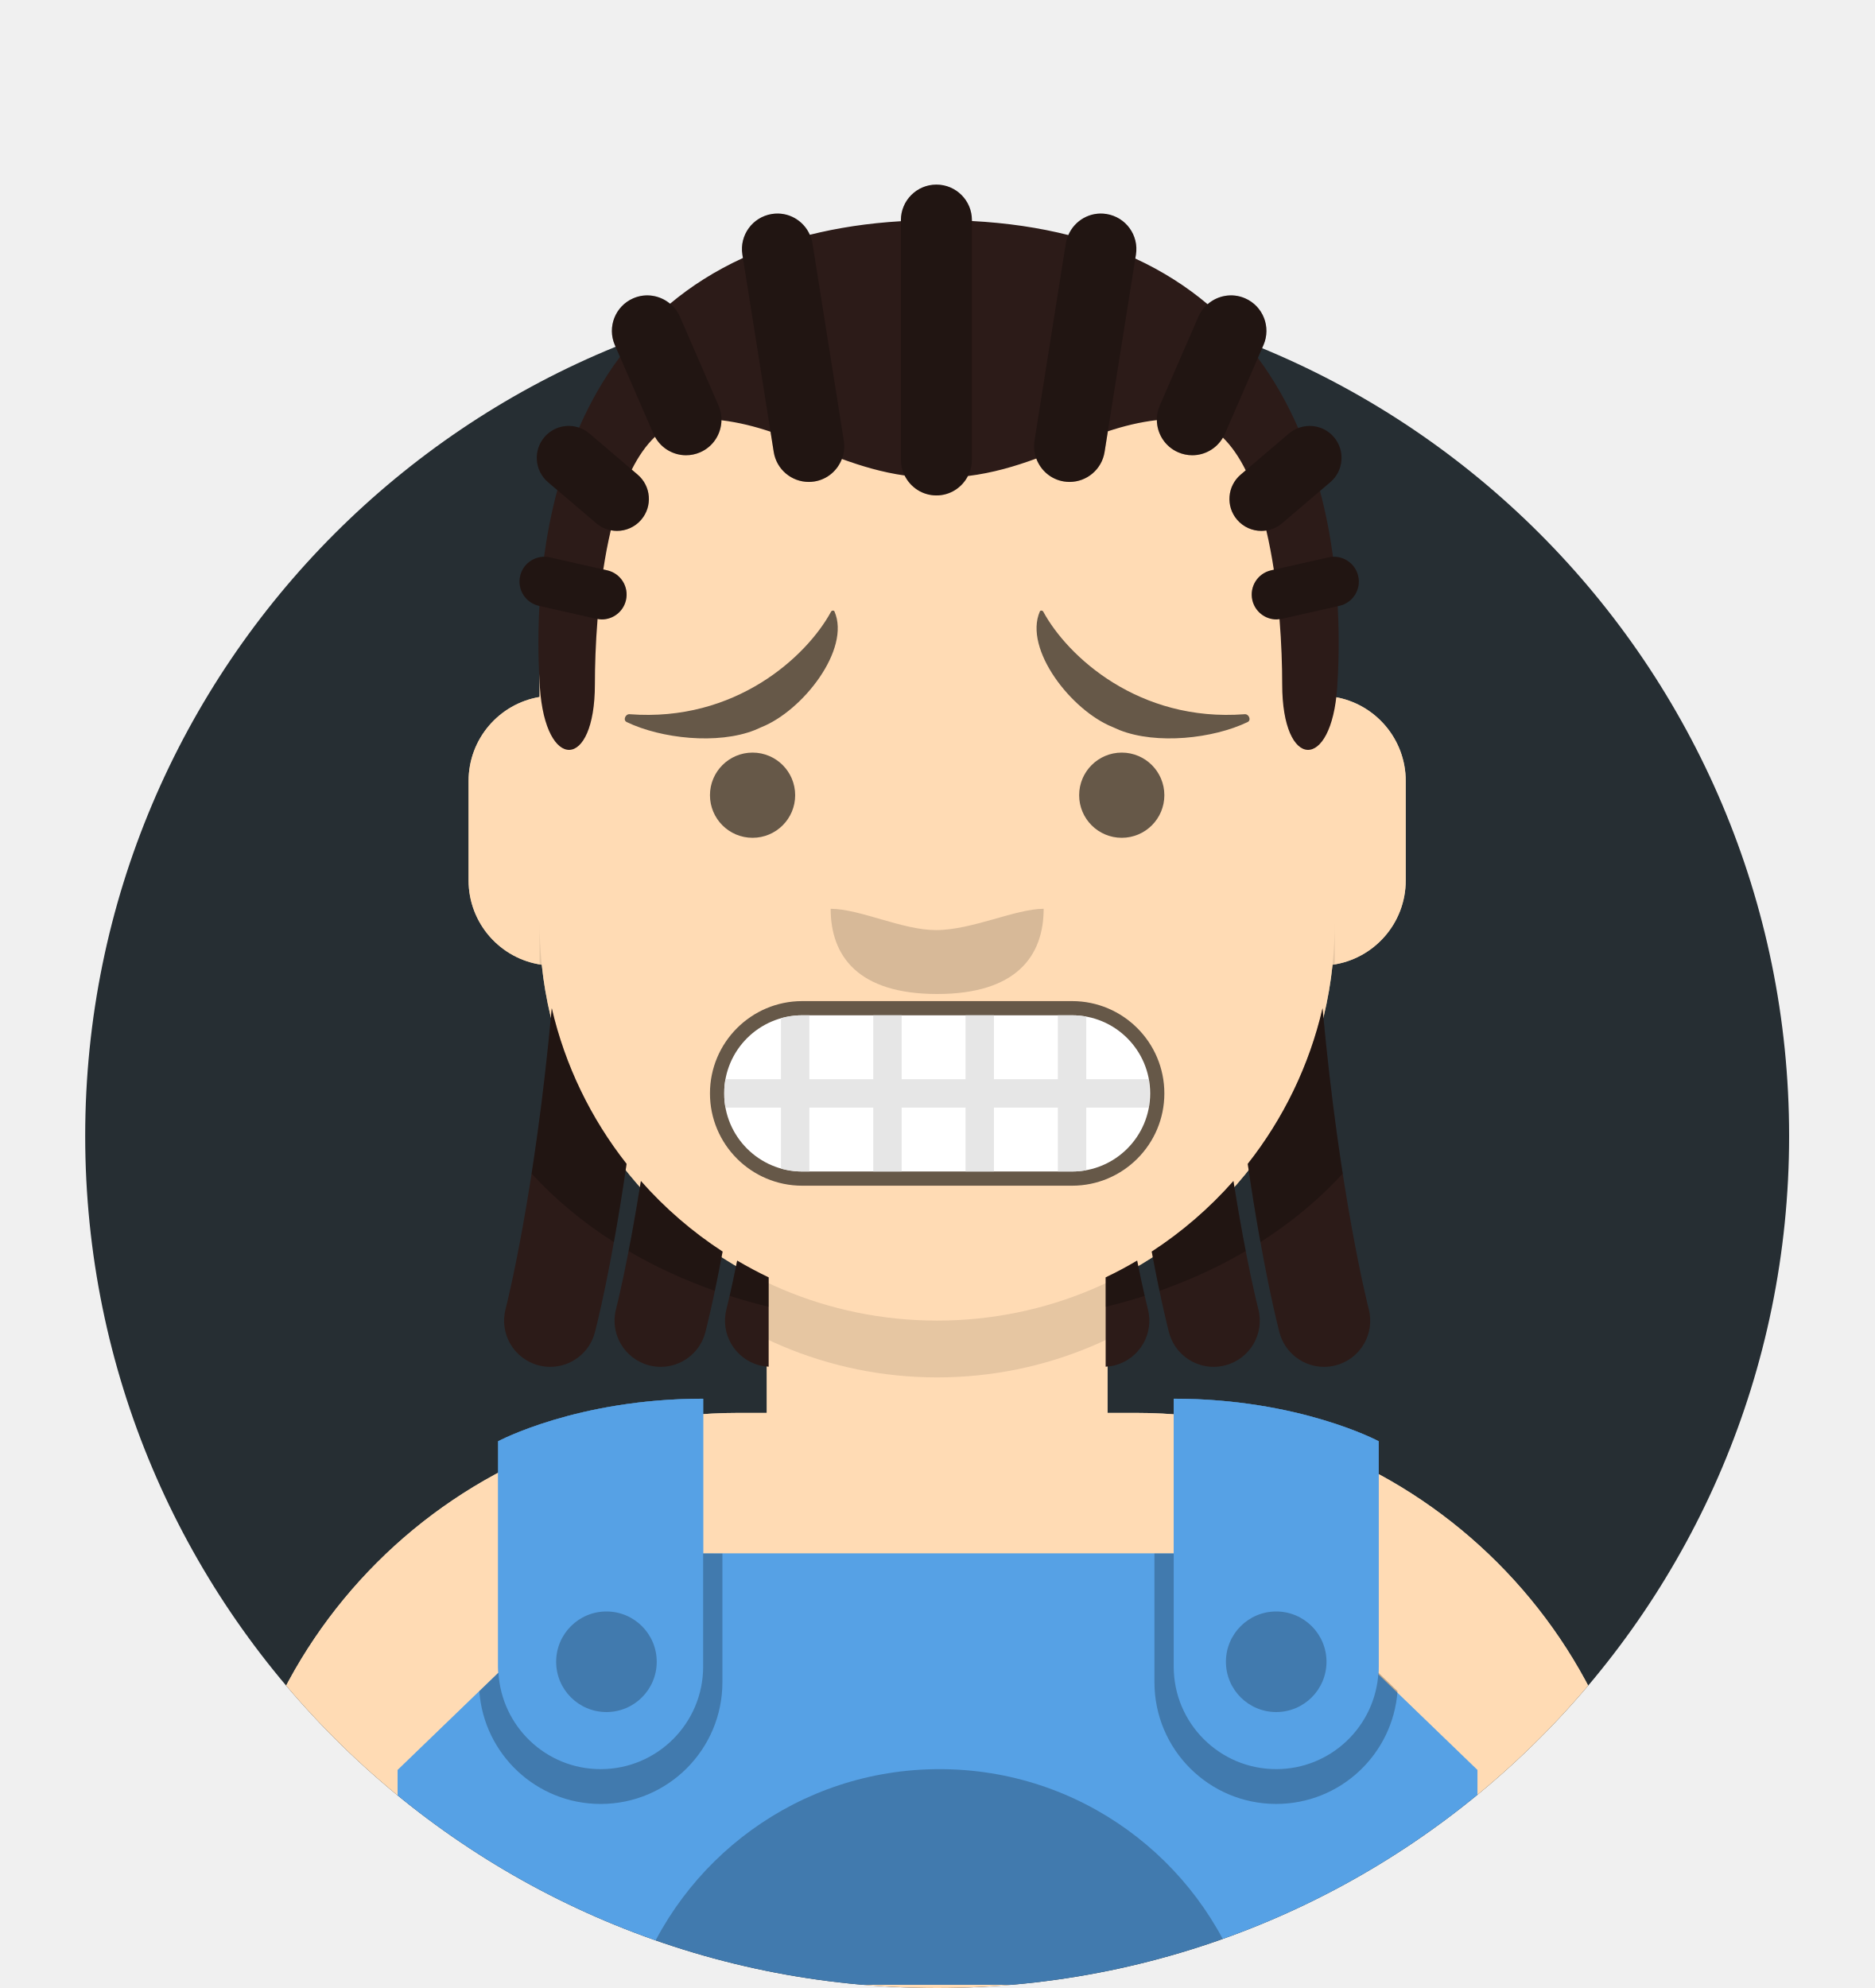
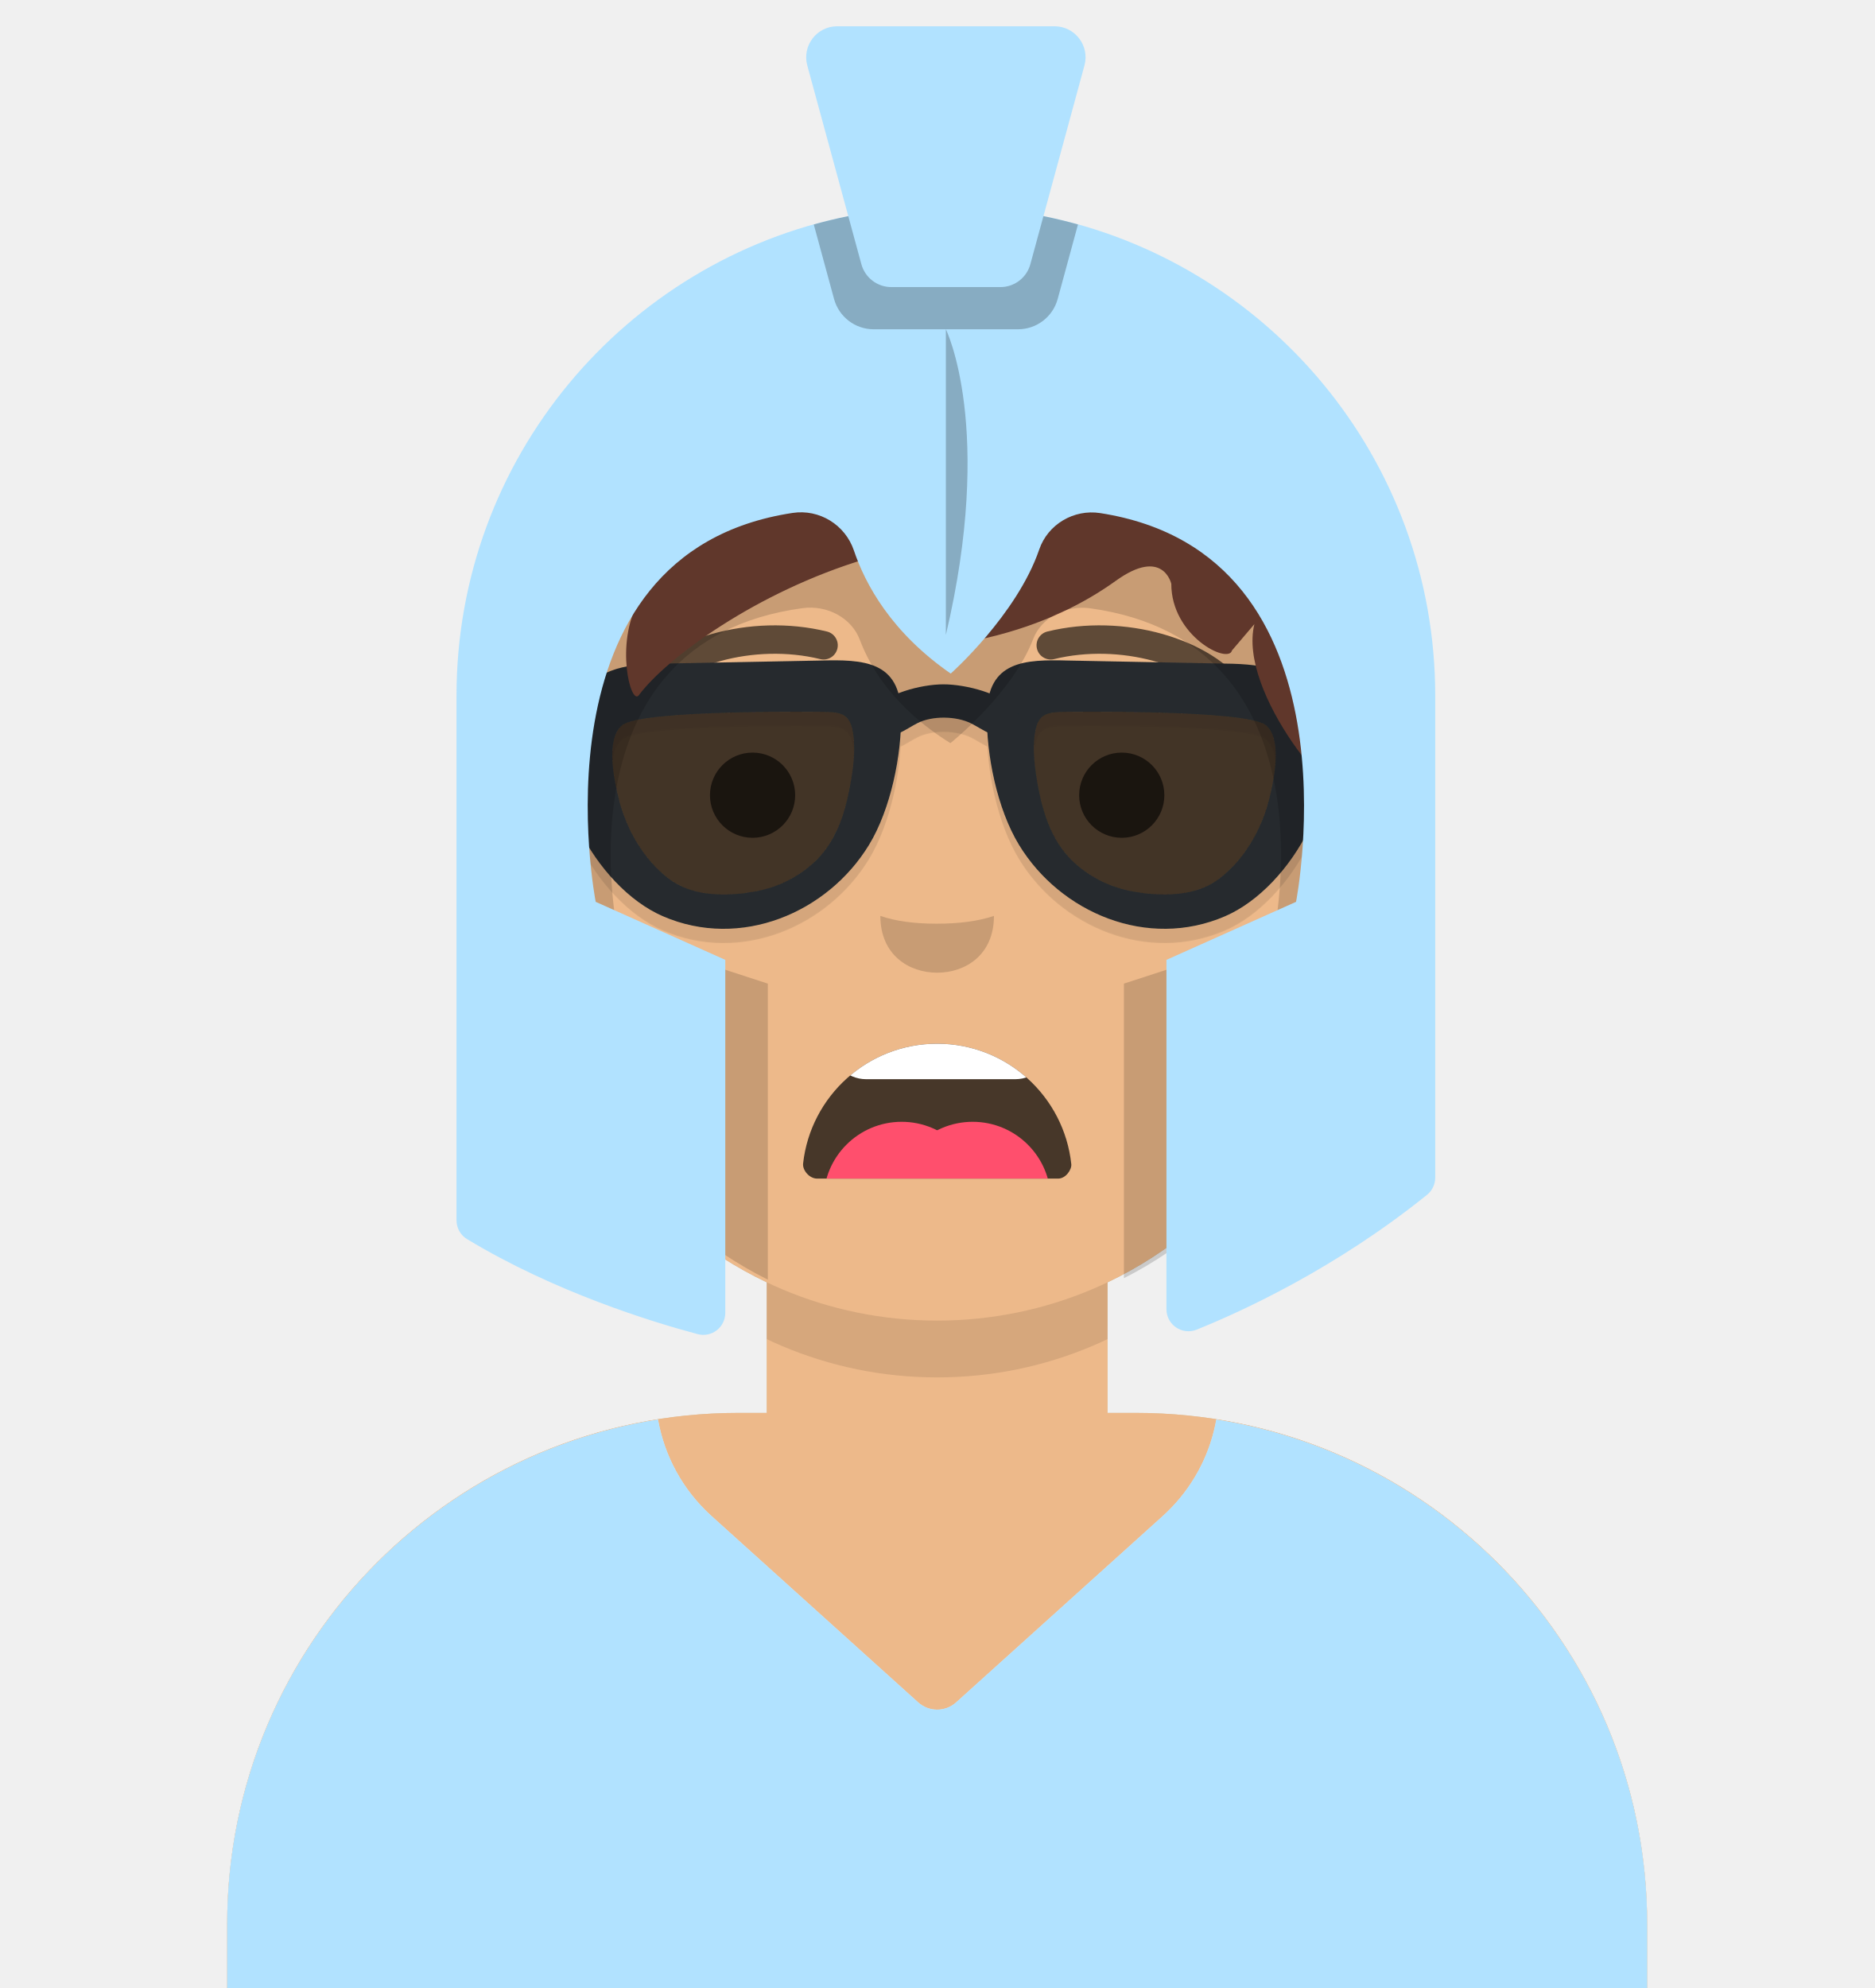
<svg xmlns="http://www.w3.org/2000/svg" xmlns:ns2="http://design.blush" xmlns:xlink="http://www.w3.org/1999/xlink" width="264px" height="280px" viewBox="0 0 264 280" version="1.1">
  <defs>
-     <circle id="circle_path-1" cx="120" cy="120" r="120" />
-     <path d="M-3.19744231e-14,160 L-3.19744231e-14,-1.42108547e-14 L264,-1.42108547e-14 L264,160 L252,160 C252,226.274 198.274,280 132,280 C65.726,280 12,226.274 12,160 L12,160 L-3.19744231e-14,160 Z" id="circle_path-3" />
-     <path d="M100,0 C130.928,-5.68137151e-15 156,25.072 156,56 L156.001,62.166 C161.676,63.119 166,68.054 166,74 L166,88 C166,94.052 161.519,99.058 155.694,99.881 C153.628,119.686 141.238,136.422 124.001,144.61 L124,163 L128,163 C167.765,163 200,195.235 200,235 L200,244 L0,244 L0,235 C-4.86974701e-15,195.235 32.235,163 72,163 L76,163 L76,144.611 C58.763,136.422 46.372,119.687 44.305,99.881 C38.481,99.058 34,94.052 34,88 L34,74 C34,68.054 38.325,63.118 44,62.166 L44,56 C44,25.072 69.072,5.68137151e-15 100,0 Z" id="circle_path-5" />
-     <path d="M83,36.348 C83,52.629 105.162,65.828 132.5,65.828 C159.838,65.828 182,52.629 182,36.348 C182,34.985 181.845,33.645 181.544,32.331 C210.784,41.488 232,68.792 232,101.052 L232,110 L32,110 L32,101.052 C32,68.397 53.739,40.82 83.534,32.002 C83.182,33.421 83,34.871 83,36.348 Z" id="circle_path-7" />
-     <rect id="circle_path-9" x="0" y="0" width="264" height="280" />
-     <path d="M74,0 C114.869,0 148,33.131 148,74 L148,84.148 L148,197.608 C135.525,187.237 119.491,181 102,181 L102,181 L98,181 L98,162.611 C115.531,154.283 128.048,137.115 129.791,116.867 C135.569,116.002 140,111.019 140,105 L140,105 L140,92 C140,87.354 137.359,83.324 133.497,81.33 C132.724,81.05 131.952,80.748 131.181,80.426 C130.795,80.32 130.401,80.233 130,80.166 L130,80.166 L130,79.917 C117.224,74.234 104.878,63.071 96.11,47.885 C93.175,42.801 90.831,37.595 89.066,32.397 C80.431,42.941 67.745,53.602 52.342,62.495 C42.778,68.017 33.147,72.291 24,75.266 L24,137.247 C29.602,148.318 38.773,157.278 50,162.611 L50,162.611 L50,181 L46,181 C38.327,181 30.935,182.2 24,184.423 L24,230 C24,244.106 13.569,255.776 0,257.716 L0,74 C0,33.131 33.131,0 74,0 Z" id="circle_path-11" />
+     <path d="M100,0 C130.928,-5.68137151e-15 156,25.072 156,56 L156.001,62.166 C161.676,63.119 166,68.054 166,74 L166,88 C166,94.052 161.519,99.058 155.694,99.881 C153.628,119.686 141.238,136.422 124.001,144.61 L124,163 L128,163 C167.765,163 200,195.235 200,235 L200,244 L0,244 L0,235 C-4.86974701e-15,195.235 32.235,163 72,163 L76,163 L76,144.611 C58.763,136.422 46.372,119.687 44.305,99.881 C38.481,99.058 34,94.052 34,88 L34,74 C34,68.054 38.325,63.118 44,62.166 L44,56 C44,25.072 69.072,5.68137151e-15 100,0 Z" id="transparent_path-1" />
+     <path d="M83,36.348 C83,52.629 105.162,65.828 132.5,65.828 C159.838,65.828 182,52.629 182,36.348 C182,34.985 181.845,33.645 181.544,32.331 C210.784,41.488 232,68.792 232,101.052 L232,110 L32,110 L32,101.052 C32,68.397 53.739,40.82 83.534,32.002 C83.182,33.421 83,34.871 83,36.348 Z" id="transparent_path-3" />
+     <rect id="transparent_path-5" x="0" y="0" width="264" height="280" />
+     <path d="M74,0 C114.869,0 148,33.131 148,74 L148,84.148 L148,197.608 C135.525,187.237 119.491,181 102,181 L102,181 L98,181 L98,162.611 C115.531,154.283 128.048,137.115 129.791,116.867 C135.569,116.002 140,111.019 140,105 L140,105 L140,92 C140,87.354 137.359,83.324 133.497,81.33 C132.724,81.05 131.952,80.748 131.181,80.426 C130.795,80.32 130.401,80.233 130,80.166 L130,80.166 L130,79.917 C117.224,74.234 104.878,63.071 96.11,47.885 C93.175,42.801 90.831,37.595 89.066,32.397 C80.431,42.941 67.745,53.602 52.342,62.495 C42.778,68.017 33.147,72.291 24,75.266 L24,137.247 C29.602,148.318 38.773,157.278 50,162.611 L50,162.611 L50,181 L46,181 C38.327,181 30.935,182.2 24,184.423 L24,230 C24,244.106 13.569,255.776 0,257.716 L0,74 C0,33.131 33.131,0 74,0 Z" id="transparent_path-7" />
  </defs>
-   <g id="circle_Avataaar/Circle" stroke="none" stroke-width="1" fill="none" fill-rule="evenodd">
-     <g id="circle_Circle" transform="translate(12, 40)">
-       <mask id="circle_mask-2" fill="white">
-         <use xlink:href="#circle_path-1" />
+   <g id="transparent_Avataaar/Default" stroke="none" stroke-width="1" fill="none" fill-rule="evenodd">
+     <g id="transparent_Body" transform="translate(32, 36)">
+       <mask id="transparent_mask-2" fill="white">
+         <use xlink:href="#transparent_path-1" />
      </mask>
-       <use id="circle_Background-Color" fill="#262E33" xlink:href="#circle_path-1" />
-       <g id="circle_Fabric-Color" mask="url(#circle_mask-2)" fill="">
-         <rect id="circle_🖍Color" x="0" y="0" width="240" height="240" />
+       <use fill="#D0C6AC" xlink:href="#transparent_path-1" />
+       <g id="transparent_Skin-Color" mask="url(#transparent_mask-2)" fill="#EDB98A">
+         <g transform="translate(-32, 0)" id="transparent_Color">
+           <rect x="0" y="0" width="264" height="244" />
+         </g>
+       </g>
+       <path d="M44,94 C44,124.928 69.072,150 100,150 C130.928,150 156,124.928 156,94 L156,94 L156,102 C156,132.928 130.928,158 100,158 C69.072,158 44,132.928 44,102 Z" id="transparent_Neck-Shadow" fill-opacity="0.1" fill="#000000" mask="url(#transparent_mask-2)" />
+     </g>
+     <g id="transparent_Clothing" transform="translate(0, 170)">
+       <defs>
+         <path d="M232,101.052 L232,110 L32,110 L32,101.052 C32,65.138 58.294,35.366 92.681,29.936 C93.584,35.007 96.117,39.825 100.236,43.539 L100.236,43.539 L129.321,69.768 C130.843,71.14 133.157,71.14 134.679,69.768 L134.679,69.768 L163.764,43.539 C164.189,43.155 164.601,42.756 164.998,42.343 C168.414,38.788 170.517,34.453 171.319,29.939 C205.707,35.367 232,65.139 232,101.052 Z" id="shirt_v_neck_path-1" />
+       </defs>
+       <g id="shirt_v_neck_Clothing/Shirt-V-Neck" stroke="none" stroke-width="1" fill="none" fill-rule="evenodd">
+         <mask id="shirt_v_neck_mask-2" fill="white">
+           <use xlink:href="#shirt_v_neck_path-1" />
+         </mask>
+         <use id="shirt_v_neck_Clothes" fill="#E6E6E6" xlink:href="#shirt_v_neck_path-1" />
+         <g id="shirt_v_neck_Fabric-Color" mask="url(#shirt_v_neck_mask-2)" fill="#B1E2FF">
+           <rect id="shirt_v_neck_🖍Color" x="0" y="0" width="264" height="110" />
+         </g>
      </g>
    </g>
-     <mask id="circle_mask-4" fill="white">
-       <use xlink:href="#circle_path-3" />
-     </mask>
-     <g id="circle_Mask" />
-     <g id="circle_Avataaar" mask="url(#circle_mask-4)">
-       <g id="circle_Body" transform="translate(32, 36)">
-         <mask id="circle_mask-6" fill="white">
-           <use xlink:href="#circle_path-5" />
-         </mask>
-         <use fill="#D0C6AC" xlink:href="#circle_path-5" />
-         <g id="circle_Skin-Color" mask="url(#circle_mask-6)" fill="#FFDBB4">
-           <g transform="translate(-32, 0)" id="circle_Color">
-             <rect x="0" y="0" width="264" height="244" />
-           </g>
-         </g>
-         <path d="M44,94 C44,124.928 69.072,150 100,150 C130.928,150 156,124.928 156,94 L156,94 L156,102 C156,132.928 130.928,158 100,158 C69.072,158 44,132.928 44,102 Z" id="circle_Neck-Shadow" fill-opacity="0.1" fill="#000000" mask="url(#circle_mask-6)" />
-       </g>
-       <g id="circle_Clothing" transform="translate(0, 170)">
-         <defs id="gladiator_defs26" />
-         <g id="gladiator_Clothing/Gladiator" stroke="none" stroke-width="1" fill="none" fill-rule="evenodd">
-           <g id="gladiator_Armor" transform="translate(56, 27)">
-             <path id="gladiator_Fill-1" d="M 43.6 1.086 C 25.892 1.086 14.721 7.08 14.721 7.08 L 14.721 38.82 C 14.721 39.11 14.747 39.393 14.764 39.678 L 0.561 53.389 L 0.561 83.635 L 62.762 83.635 L 90.459 83.635 L 152.66 83.635 L 152.66 53.389 L 138.699 39.912 C 138.726 39.55 138.754 39.189 138.754 38.82 L 138.754 7.08 C 138.754 7.08 127.585 1.086 109.877 1.086 L 109.877 22.885 L 90.459 22.885 L 62.762 22.885 L 43.6 22.885 L 43.6 1.086 z " transform="translate(-0.56,-1.086539)" style="fill:#60ade6;fill-opacity:1" />
-             <g id="gladiator_Fabric-Color" mask="url(#gladiator_fabric-mask)" fill="#5199E4">
-               <rect x="0" y="0" width="264" height="110" id="gladiator_rect10" />
-             </g>
-             <mask id="gladiator_fabric-mask" fill="white">
-               <use xlink:href="#gladiator_Fill-1" id="gladiator_use13" />
-               <path d="m 14.161,5.994 c 0,0 11.17,-5.994 28.878,-5.994 v 37.734 c 0,7.975 -6.464,14.44 -14.439,14.44 v 0 c -7.974,0 -14.439,-6.465 -14.439,-14.44 z" id="gladiator_use15" fill="#60ade6" ns2:color="Top-500" />
-               <path d="m 138.195,5.994 c 0,0 -11.17,-5.994 -28.878,-5.994 v 37.734 c 0,7.975 6.464,14.44 14.439,14.44 7.974,0 14.439,-6.465 14.439,-14.44 z" id="gladiator_use17" fill="#60ade6" ns2:color="Top-500" />
-             </mask>
-             <g id="gladiator_g849">
-               <path d="M36.501,37.051 C36.501,40.964 33.33,44.135 29.418,44.135 C25.505,44.135 22.334,40.964 22.334,37.051 C22.334,33.139 25.505,29.968 29.418,29.968 C33.33,29.968 36.501,33.139 36.501,37.051" id="gladiator_Fill-10" fill-opacity=".24" fill="#000" />
-               <path d="M130.839,37.051 C130.839,40.964 127.667,44.135 123.755,44.135 C119.843,44.135 116.672,40.964 116.672,37.051 C116.672,33.139 119.843,29.968 123.755,29.968 C127.667,29.968 130.839,33.139 130.839,37.051" id="gladiator_Fill-12" fill-opacity=".24" fill="#000" />
-               <path d="M33.623,82.549 L62.202,82.549 L89.899,82.549 L119.058,82.549 C112.913,64.868 96.114,52.174 76.34,52.174 C56.567,52.174 39.769,64.868 33.623,82.549" id="gladiator_Fill-14" fill-opacity=".24" fill="#000" />
-               <path id="gladiator_Fill-2-8" d="m 43.039,21.799 v 15.936 c 0,7.975 -6.464,14.439 -14.439,14.439 -7.685,0 -13.949,-6.008 -14.395,-13.582 L 11.511,41.192 c 0.651,8.879 8.043,15.887 17.088,15.887 9.474,0 17.154,-7.68 17.154,-17.154 v -18.125 z" style="fill:#000000;fill-opacity:0.24" />
-               <path id="gladiator_Fill-6-0" d="m 106.603,21.799 v 18.125 c 0,9.474 7.678,17.152 17.152,17.152 9.046,-10e-7 16.438,-7.006 17.09,-15.885 l -2.693,-2.6 c -0.446,7.574 -6.712,13.582 -14.396,13.582 -7.975,0 -14.438,-6.464 -14.438,-14.439 V 21.799 Z" style="fill:#000000;fill-opacity:0.24" />
+     <g id="transparent_Face" transform="translate(76, 82)" fill="#000000">
+       <g id="transparent_Mouth" transform="translate(2, 52)">
+         <defs>
+           <path d="M35.118,15.128 C36.176,24.62 44.226,32 54,32 C63.804,32 71.874,24.574 72.892,15.04 C72.974,14.273 72.117,13 71.043,13 C56.149,13 44.738,13 37.087,13 C36.007,13 35.012,14.178 35.118,15.128 Z" id="concerned_path-1" />
+         </defs>
+         <g id="concerned_Mouth/Concerned" stroke="none" stroke-width="1" fill="none" fill-rule="evenodd">
+           <mask id="concerned_mask-2" fill="white">
+             <use xlink:href="#concerned_path-1" transform="translate(54.00364, 22.5) scale(1, -1) translate(-54.00364, -22.5)" />
+           </mask>
+           <use id="concerned_Mouth" fill-opacity="0.7" fill="#000000" transform="translate(54.00364, 22.5) scale(1, -1) translate(-54.00364, -22.5)" xlink:href="#concerned_path-1" />
+           <path d="M44,2 L65,2 C67.761,2 70,4.239 70,7 L70,13 C70,15.761 67.761,18 65,18 L44,18 C41.239,18 39,15.761 39,13 L39,7 C39,4.239 41.239,2 44,2 Z" id="concerned_Teeth" fill="#FFFFFF" mask="url(#concerned_mask-2)" />
+           <g id="concerned_Tongue" mask="url(#concerned_mask-2)" fill="#FF4F6D">
+             <g transform="translate(38, 24)">
+               <circle id="concerned_friend?" cx="11" cy="11" r="11" />
+               <circle id="concerned_How-you-doing" cx="21" cy="11" r="11" />
            </g>
          </g>
        </g>
      </g>
-       <g id="circle_Face" transform="translate(76, 82)" fill="#000000">
-         <g id="circle_Mouth" transform="translate(2, 52)">
-           <defs>
-             <rect id="grimace_path-1" x="24" y="9" width="60" height="22" rx="11" />
-           </defs>
-           <g id="grimace_Mouth/Grimace" stroke="none" stroke-width="1" fill="none" fill-rule="evenodd">
-             <rect id="grimace_Mouth" fill-opacity="0.6" fill="#000000" x="22" y="7" width="64" height="26" rx="13" />
-             <mask id="grimace_mask-2" fill="white">
-               <use xlink:href="#grimace_path-1" />
-             </mask>
-             <use id="grimace_Mouth" fill="#FFFFFF" xlink:href="#grimace_path-1" />
-             <path d="M36,6 L35.999,17.999 L44.999,17.999 L45,6 L49,6 L48.999,17.999 L57.999,17.999 L58,6 L62,6 L61.999,17.999 L70.999,17.999 L71,6 L75,6 L74.999,17.999 L83.867,18 L83.867,22 L74.999,21.999 L75,34 L71,34 L70.999,21.999 L61.999,21.999 L62,34 L58,34 L57.999,21.999 L48.999,21.999 L49,34 L45,34 L44.999,21.999 L35.999,21.999 L36,34 L32,34 L31.999,21.999 L24,22 L24,18 L31.999,17.999 L32,6 L36,6 Z" id="grimace_Grimace-Teeth" fill="#E6E6E6" mask="url(#grimace_mask-2)" />
-           </g>
+       <g id="transparent_Nose" transform="translate(28, 40)" fill-opacity="0.16">
+         <g id="small_Nose/Small" stroke="none" stroke-width="1" fill="none" fill-rule="evenodd">
+           <path d="M20,7 C20,12.523 24.047,15 28,15 C31.953,15 36,12.523 36,7 C33.833,7.732 31.141,8.098 27.924,8.098 C24.741,8.098 22.099,7.732 20,7 Z" id="small_Nose" fill-opacity=".16" fill="#000" />
        </g>
-         <g id="circle_Nose" transform="translate(28, 40)" fill-opacity="0.16">
-           <g id="wide_Nose/Wide" stroke="none" stroke-width="1" fill="none" fill-rule="evenodd">
-             <path d="M13,6 C13,12.627 16.828,18 28,18 C39.172,18 43,12.627 43,6 C39.036,6 32.897,9 27.838,9 C23.079,9 17.101,6 13,6 Z" id="wide_Nose" fill-opacity=".16" fill="#000" />
-           </g>
+       </g>
+       <g id="transparent_Eyes" transform="translate(0, 8)">
+         <g id="default_Eyes/Default-😀" stroke="none" stroke-width="1" fill="none" fill-rule="evenodd" fill-opacity="0.6">
+           <circle id="default_Eye" fill="#000000" cx="30" cy="22" r="6" />
+           <circle id="default_Eye" fill="#000000" cx="82" cy="22" r="6" />
        </g>
-         <g id="circle_Eyes" transform="translate(0, 8)">
-           <g id="default_Eyes/Default-😀" stroke="none" stroke-width="1" fill="none" fill-rule="evenodd" fill-opacity="0.6">
-             <circle id="default_Eye" fill="#000000" cx="30" cy="22" r="6" />
-             <circle id="default_Eye" fill="#000000" cx="82" cy="22" r="6" />
-           </g>
-         </g>
-         <g id="circle_Eyebrow" fill-opacity="0.6">
-           <g id="sad_concerned_natural_Eyebrow/Natural/Sad-Concerned-Natural" stroke="none" stroke-width="1" fill="none" fill-rule="evenodd" fill-opacity="0.6">
-             <path d="M22.766,5.578 L23.677,5.176 C28.919,3.095 36.865,3.967 41.723,6.299 C42.29,6.571 41.902,7.452 41.321,7.407 C26.402,6.256 16.358,15.553 12.946,21.847 C12.845,22.034 12.539,22.055 12.464,21.881 C10.156,16.562 16.913,7.896 22.766,5.578 Z" id="sad_concerned_natural_Eyebrow" fill="#000000" transform="translate(27, 13) scale(-1, -1) translate(-27, -13) " />
-             <path d="M80.766,5.578 L81.677,5.176 C86.919,3.095 94.865,3.967 99.723,6.299 C100.29,6.571 99.902,7.452 99.321,7.407 C84.402,6.256 74.358,15.553 70.946,21.847 C70.845,22.034 70.539,22.055 70.464,21.881 C68.156,16.562 74.913,7.896 80.766,5.578 Z" id="sad_concerned_natural_Eyebrow" fill="#000000" transform="translate(85, 13) scale(1, -1) translate(-85, -13) " />
+       </g>
+       <g id="transparent_Eyebrow" fill-opacity="0.6">
+         <g id="default_Eyebrow/Outline/Default" stroke="none" stroke-width="1" fill="none" fill-rule="evenodd" fill-opacity="0.6">
+           <g id="default_I-Browse" transform="translate(12, 6)" fill="#000000" fill-rule="nonzero">
+             <path d="M3.63,11.159 C7.545,5.65 18.278,2.561 27.523,4.831 C28.596,5.095 29.679,4.439 29.942,3.366 C30.206,2.293 29.55,1.21 28.477,0.947 C17.74,-1.69 5.312,1.887 0.37,8.841 C-0.27,9.742 -0.059,10.99 0.841,11.63 C1.742,12.27 2.99,12.059 3.63,11.159 Z" id="default_Eyebrow" />
+             <path d="M61.63,11.159 C65.545,5.65 76.278,2.561 85.523,4.831 C86.596,5.095 87.679,4.439 87.942,3.366 C88.206,2.293 87.55,1.21 86.477,0.947 C75.74,-1.69 63.312,1.887 58.37,8.841 C57.73,9.742 57.941,10.99 58.841,11.63 C59.742,12.27 60.99,12.059 61.63,11.159 Z" id="default_Eyebrow" transform="translate(73.00015, 6.039198) scale(-1, 1) translate(-73.00015, -6.039198) " />
          </g>
        </g>
      </g>
-       <g id="circle_Top">
+     </g>
+     <g id="transparent_Top">
+       <g id="gladiator_helmet_Facial-Hair" transform="translate(49, 72)" />
+       <g id="gladiator_helmet_Accessory" transform="translate(62, 85)">
        <defs>
-           <path d="M264,0 L264,280 L232,280 L232,271 C232,231.235 199.765,199 160,199 L160,199 L156,199 L156.001,180.61 C173.531,172.282 186.048,155.114 187.791,134.867 C193.569,134.003 198,129.019 198,123 L198,123 L198,110 C198,104.054 193.676,99.119 188.001,98.166 L188,92 C188,61.072 162.928,36 132,36 C101.072,36 76,61.072 76,92 L76,92 L76,98.166 C70.325,99.118 66,104.054 66,110 L66,110 L66,123 C66,129.019 70.431,134.003 76.209,134.867 C77.952,155.115 90.469,172.283 108,180.611 L108,199 L104,199 C64.633,199 32.645,230.594 32.01,269.809 L32,271 L32,280 L0,280 L0,0 L264,0 Z" id="cornrows_hairstylecornrows-path-1" />
+           <filter x="-3.2%" y="-10.5%" width="106.3%" height="121.1%" filterUnits="objectBoundingBox" id="sunglasses_filter-1">
+             <feOffset dx="0" dy="2" in="SourceAlpha" result="shadowOffsetOuter1" />
+             <feColorMatrix values="0 0 0 0 0   0 0 0 0 0   0 0 0 0 0  0 0 0 0.1 0" type="matrix" in="shadowOffsetOuter1" result="shadowMatrixOuter1" />
+             <feMerge>
+               <feMergeNode in="shadowMatrixOuter1" />
+               <feMergeNode in="SourceGraphic" />
+             </feMerge>
+           </filter>
+           <linearGradient x1="50%" y1="0%" x2="50%" y2="70.506%" id="sunglasses_linearGradient-2">
+             <stop stop-color="#FFFFFF" stop-opacity="0.5" offset="0%" />
+             <stop stop-color="#000000" stop-opacity="0.5" offset="100%" />
+           </linearGradient>
+           <path d="M47.01,6.277 C49.521,6.301 50.708,6.726 51.136,9.392 C51.569,12.092 51.148,15.128 50.648,17.787 C49.886,21.848 48.617,25.826 45.664,28.794 C44.109,30.358 42.212,31.603 40.194,32.454 C39.123,32.906 37.991,33.232 36.86,33.48 C36.529,33.552 33.706,33.948 35.438,33.747 C31.397,34.216 27.013,34.197 23.638,31.579 C19.898,28.678 17.337,24.086 16.211,19.513 C15.552,16.837 14.167,10.437 16.697,8.297 C19.595,5.845 47.01,6.277 47.01,6.277 L47.01,6.277 Z" id="sunglasses_path-3" />
+           <linearGradient x1="50%" y1="0%" x2="50%" y2="100%" id="sunglasses_linearGradient-4">
+             <stop stop-color="#FFFFFF" stop-opacity="0.5" offset="0%" />
+             <stop stop-color="#000000" stop-opacity="0.5" offset="70.506%" />
+           </linearGradient>
+           <path d="M78.919,6.275 C76.408,6.299 75.221,6.724 74.794,9.389 C74.36,12.089 74.782,15.125 75.281,17.784 C76.044,21.845 77.313,25.824 80.265,28.792 C81.821,30.355 83.718,31.601 85.736,32.452 C86.807,32.903 87.939,33.23 89.07,33.477 C89.4,33.549 92.223,33.946 90.492,33.744 C94.533,34.214 98.917,34.195 102.292,31.577 C106.032,28.675 108.593,24.084 109.719,19.511 C110.378,16.834 111.762,10.434 109.233,8.294 C106.335,5.843 78.919,6.275 78.919,6.275 L78.919,6.275 Z" id="sunglasses_path-5" />
        </defs>
-         <g id="cornrows_Hairstyle/Cornrows" stroke="none" stroke-width="1" fill="none" fill-rule="evenodd" transform="translate(-1, -1)">
-           <g id="cornrows_template-for-hairstyles" opacity=".184" transform="translate(1, 0)">
-             <mask id="cornrows_hairstylecornrows-mask-2" fill="#fff">
-               <use xlink:href="#cornrows_hairstylecornrows-path-1" />
-             </mask>
-             <g id="cornrows_Mask-Hair" />
+         <g id="sunglasses_Top/_Resources/Sunglasses" stroke="none" stroke-width="1" fill="none" fill-rule="evenodd">
+           <g id="sunglasses_Sunglasses" filter="url(#sunglasses_filter-1)" transform="translate(8, 8)">
+             <g id="sunglasses_shades">
+               <use fill-opacity="0.7" fill="#000000" xlink:href="#sunglasses_path-3" />
+               <use fill="url(#linearGradient-2)" style="mix-blend-mode: screen;" xlink:href="#sunglasses_path-3" />
+             </g>
+             <g id="sunglasses_shades">
+               <use fill-opacity="0.7" fill="#000000" xlink:href="#sunglasses_path-5" />
+               <use fill="url(#linearGradient-4)" style="mix-blend-mode: screen;" xlink:href="#sunglasses_path-5" />
+             </g>
+             <g id="sunglasses_Glasses" fill="#252C2F">
+               <path d="M46.249,7.275 C48.621,7.298 49.742,7.692 50.146,10.165 C50.555,12.671 50.157,15.487 49.685,17.955 C48.965,21.723 47.767,25.415 44.978,28.169 C43.508,29.619 41.717,30.775 39.811,31.564 C38.799,31.983 37.73,32.286 36.661,32.516 C36.349,32.583 33.682,32.95 35.318,32.764 C31.501,33.199 27.36,33.182 24.172,30.753 C20.64,28.06 18.22,23.8 17.157,19.556 C16.534,17.073 15.226,11.134 17.616,9.149 C20.353,6.875 46.249,7.275 46.249,7.275 L46.249,7.275 Z M22.218,0.49 C16.777,0.678 13.147,1.634 10.463,7.069 C5.546,17.03 13.963,31.969 23.352,36.039 C34.329,40.799 46.592,35.532 52.396,26.006 C55.469,20.962 57.022,13.323 56.922,7.504 C56.795,0.076 51.607,-0.13 45.509,0.034 L22.218,0.49 Z" id="sunglasses_Frame" />
+               <path d="M79.681,7.273 C77.309,7.295 76.188,7.689 75.784,10.163 C75.374,12.668 75.772,15.485 76.244,17.952 C76.965,21.72 78.163,25.412 80.952,28.166 C82.421,29.616 84.213,30.772 86.119,31.562 C87.131,31.981 88.2,32.284 89.268,32.513 C89.581,32.58 92.247,32.948 90.612,32.761 C94.429,33.197 98.57,33.179 101.757,30.75 C105.29,28.058 107.709,23.798 108.773,19.554 C109.396,17.071 110.703,11.132 108.314,9.147 C105.576,6.872 79.681,7.273 79.681,7.273 L79.681,7.273 Z M103.712,0.488 C109.152,0.675 112.783,1.632 115.466,7.067 C120.384,17.028 111.967,31.966 102.577,36.037 C91.6,40.797 79.338,35.529 73.534,26.004 C70.461,20.96 68.907,13.321 69.007,7.501 C69.135,0.074 74.323,-0.132 80.421,0.032 L103.712,0.488 Z" id="sunglasses_Frame" />
+               <path d="M13.197,4.927 C9.785,5.118 5.886,5.164 2.69,6.639 C-0.695,8.201 -1.218,11.739 3.049,12.226 C4.971,12.446 6.895,12.083 8.787,11.745 C10.337,11.468 12.442,11.558 13.906,10.966 C16.636,9.862 16.46,4.74 13.197,4.927" id="sunglasses_Frame" />
+               <path d="M112.735,4.927 C116.147,5.118 120.046,5.164 123.242,6.639 C126.626,8.201 127.149,11.739 122.882,12.226 C120.961,12.446 119.037,12.083 117.144,11.745 C115.595,11.468 113.49,11.558 112.025,10.966 C109.296,9.862 109.471,4.74 112.735,4.927" id="sunglasses_Frame" />
+               <path d="M73.109,7.013 C71.163,4.713 66.091,3.385 62.891,3.385 C59.691,3.385 54.768,4.713 52.822,7.013 C51.841,8.172 51.807,9.724 53.508,10.451 C55.626,11.357 57.517,9.714 59.213,8.855 C61.381,7.757 64.712,7.877 66.719,8.855 C68.427,9.688 70.305,11.357 72.423,10.451 C74.124,9.724 74.091,8.172 73.109,7.013" id="sunglasses_Frame" />
+             </g>
          </g>
-           <g id="cornrows_Group-37" transform="translate(74, 27)">
-             <path id="cornrows_Hair-Color" fill="#2C1B18" d="M 62.193 0.4 C 59.432 0.4 57.193 2.639 57.193 5.4 L 57.193 5.555 C 52.499 5.836 48.242 6.498 44.363 7.467 C 43.47 5.439 41.313 4.174 39.02 4.541 C 36.293 4.974 34.434 7.535 34.867 10.262 L 34.943 10.738 C 31.021 12.537 27.617 14.716 24.678 17.178 C 23.272 16.007 21.286 15.636 19.494 16.414 C 16.961 17.515 15.798 20.461 16.898 22.994 L 17.623 24.658 C 15.26 27.822 13.372 31.195 11.865 34.637 C 10.169 34.056 8.219 34.52 6.984 35.967 C 5.372 37.858 5.597 40.7 7.488 42.312 L 8.801 43.43 C 7.937 46.648 7.339 49.817 6.932 52.822 C 5.353 52.842 3.926 53.93 3.561 55.541 C 3.135 57.426 4.317 59.3 6.203 59.727 L 6.275 59.744 C 5.999 64.748 6.186 68.833 6.344 71.215 C 7.133 83.089 14.092 82.952 14.092 70.783 C 14.092 68.186 14.193 64.992 14.469 61.576 C 14.668 61.61 14.867 61.645 15.062 61.645 C 16.662 61.645 18.105 60.541 18.473 58.916 C 18.9 57.03 17.717 55.156 15.832 54.729 L 15.275 54.604 C 15.561 52.74 15.909 50.881 16.332 49.084 C 16.619 49.141 16.906 49.176 17.195 49.176 C 18.467 49.176 19.732 48.64 20.623 47.596 C 22.235 45.705 22.008 42.865 20.117 41.252 L 19.283 40.541 C 20.209 38.703 21.291 37.124 22.555 35.92 C 23.45 37.551 25.144 38.521 26.928 38.521 C 27.593 38.521 28.269 38.387 28.918 38.105 C 30.777 37.297 31.887 35.494 31.916 33.59 C 34.338 33.885 36.616 34.464 38.828 35.203 L 39.283 38.061 C 39.673 40.523 41.798 42.277 44.213 42.277 C 44.474 42.277 44.738 42.257 45.004 42.215 C 46.838 41.923 48.259 40.661 48.875 39.041 C 51.635 40.048 54.528 40.917 57.723 41.375 C 58.538 43.031 60.224 44.18 62.193 44.18 C 64.134 44.18 65.799 43.062 66.627 41.447 C 70.135 41.011 73.281 40.08 76.268 38.982 C 76.871 40.63 78.303 41.92 80.16 42.215 C 80.425 42.257 80.69 42.277 80.951 42.277 C 83.367 42.277 85.491 40.523 85.881 38.061 L 86.344 35.146 C 88.551 34.417 90.825 33.848 93.246 33.568 C 93.266 35.479 94.379 37.294 96.246 38.105 C 96.894 38.387 97.571 38.521 98.236 38.521 C 99.978 38.521 101.638 37.598 102.549 36.035 C 103.787 37.248 104.853 38.817 105.762 40.643 L 105.047 41.252 C 103.156 42.865 102.929 45.705 104.541 47.596 C 105.432 48.64 106.697 49.176 107.969 49.176 C 108.202 49.176 108.433 49.151 108.664 49.115 C 109.087 50.915 109.435 52.774 109.721 54.641 L 109.332 54.729 C 107.447 55.156 106.264 57.03 106.691 58.916 C 107.059 60.541 108.503 61.645 110.102 61.645 C 110.242 61.645 110.38 61.613 110.521 61.596 C 110.796 65.004 110.898 68.191 110.898 70.783 C 110.898 82.952 117.856 83.089 118.645 71.215 C 118.803 68.839 118.99 64.768 118.717 59.781 L 118.961 59.727 C 120.847 59.3 122.029 57.426 121.602 55.541 C 121.224 53.871 119.707 52.758 118.059 52.82 C 117.657 49.853 117.068 46.728 116.221 43.551 L 117.676 42.312 C 119.568 40.7 119.792 37.858 118.18 35.967 C 116.909 34.477 114.883 34.038 113.154 34.699 C 111.665 31.29 109.802 27.947 107.477 24.807 L 108.264 22.994 C 109.365 20.461 108.204 17.515 105.67 16.414 C 103.84 15.619 101.804 16.018 100.395 17.248 C 97.477 14.792 94.1 12.614 90.209 10.812 L 90.297 10.262 C 90.731 7.535 88.871 4.974 86.143 4.541 C 83.835 4.171 81.664 5.455 80.781 7.506 C 76.699 6.475 72.186 5.792 67.195 5.529 L 67.195 5.4 C 67.195 2.639 64.955 0.4 62.193 0.4 z M 8.018 116.4 C 5.606 142.796 1.595 158.454 1.516 158.76 C 0.603 162.232 2.676 165.787 6.148 166.699 C 6.702 166.844 7.259 166.914 7.807 166.914 C 10.688 166.914 13.321 164.982 14.088 162.064 C 14.254 161.432 16.423 153.036 18.555 138.324 C 13.558 131.979 9.903 124.53 8.018 116.4 z M 116.582 116.4 C 114.697 124.53 111.042 131.979 106.045 138.324 C 108.177 153.036 110.346 161.432 110.512 162.064 C 111.279 164.982 113.912 166.914 116.793 166.914 C 117.341 166.914 117.897 166.844 118.451 166.699 C 121.923 165.787 123.997 162.232 123.084 158.76 C 123.005 158.454 118.994 142.796 116.582 116.4 z M 20.57 140.736 C 18.762 152.154 17.123 158.566 17.072 158.76 C 16.16 162.232 18.234 165.785 21.705 166.697 C 22.259 166.842 22.816 166.914 23.363 166.914 C 26.245 166.914 28.878 164.982 29.645 162.064 C 29.757 161.639 30.776 157.687 32.08 150.68 C 27.803 147.899 23.933 144.547 20.57 140.736 z M 104.031 140.736 C 100.668 144.547 96.797 147.899 92.52 150.68 C 93.824 157.687 94.843 161.639 94.955 162.064 C 95.722 164.982 98.356 166.914 101.238 166.914 C 101.785 166.914 102.341 166.842 102.895 166.697 C 106.366 165.785 108.441 162.232 107.529 158.76 C 107.478 158.566 105.839 152.154 104.031 140.736 z M 34.131 151.949 C 33.263 156.281 32.659 158.644 32.629 158.762 C 31.717 162.233 33.792 165.785 37.264 166.697 C 37.699 166.811 38.133 166.868 38.566 166.891 L 38.566 154.312 C 37.048 153.591 35.57 152.799 34.131 151.949 z M 90.469 151.949 C 89.03 152.799 87.551 153.591 86.033 154.312 L 86.033 166.891 C 86.466 166.868 86.901 166.811 87.336 166.697 C 90.808 165.785 92.885 162.233 91.973 158.762 C 91.943 158.644 91.337 156.281 90.469 151.949 z " transform="translate(-3.3,-0.4)" />
-             <path d="M58.894,0.001 C56.133,0.001 53.894,2.24 53.894,5 L53.894,38.781 C53.894,41.542 56.133,43.781 58.894,43.781 C61.655,43.781 63.894,41.542 63.894,38.781 L63.894,5 C63.894,2.24 61.655,0.001 58.894,0.001" id="cornrows_Fill-19" fill-opacity=".24" fill="#000" />
-             <path d="M41.443,8.294 C41.01,5.566 38.45,3.704 35.721,4.14 C32.993,4.573 31.134,7.135 31.567,9.862 L35.982,37.661 C36.373,40.123 38.498,41.877 40.914,41.877 C41.174,41.877 41.439,41.857 41.704,41.815 C44.432,41.381 46.291,38.819 45.858,36.092 L41.443,8.294 Z" id="cornrows_Fill-21" fill-opacity=".24" fill="#000" />
-             <path d="M22.772,18.608 C21.671,16.075 18.726,14.915 16.193,16.015 C13.661,17.115 12.5,20.061 13.6,22.593 L19.04,35.112 C19.859,36.996 21.698,38.121 23.628,38.121 C24.293,38.121 24.97,37.987 25.619,37.705 C28.151,36.605 29.313,33.659 28.212,31.127 L22.772,18.608 Z" id="cornrows_Fill-23" fill-opacity=".24" fill="#000" />
-             <path d="M10.027,35.062 C8.137,33.45 5.298,33.676 3.683,35.568 C2.071,37.459 2.297,40.298 4.189,41.911 L10.979,47.7 C11.825,48.422 12.863,48.776 13.896,48.776 C15.168,48.776 16.431,48.239 17.322,47.196 C18.934,45.304 18.709,42.465 16.817,40.852 L10.027,35.062 Z" id="cornrows_Fill-25" fill-opacity=".24" fill="#000" />
-             <path d="M12.531,54.329 L4.448,52.499 C2.568,52.074 0.688,53.254 0.261,55.141 C-0.165,57.026 1.017,58.9 2.903,59.327 L10.986,61.156 C11.246,61.215 11.506,61.244 11.762,61.244 C13.361,61.244 14.804,60.141 15.172,58.515 C15.599,56.63 14.416,54.756 12.531,54.329" id="cornrows_Fill-27" fill-opacity=".24" fill="#000" />
-             <path d="M82.843,4.14 C80.114,3.703 77.553,5.566 77.12,8.294 L72.705,36.092 C72.273,38.819 74.132,41.381 76.86,41.814 C77.125,41.857 77.389,41.877 77.65,41.877 C80.066,41.877 82.191,40.122 82.581,37.661 L86.996,9.862 C87.43,7.135 85.571,4.573 82.843,4.14" id="cornrows_Fill-29" fill-opacity=".24" fill="#000" />
-             <path d="M102.371,16.015 C99.839,14.915 96.893,16.076 95.793,18.608 L90.352,31.127 C89.252,33.66 90.413,36.605 92.946,37.705 C93.595,37.987 94.271,38.121 94.936,38.121 C96.867,38.121 98.706,36.996 99.524,35.112 L104.965,22.594 C106.065,20.061 104.904,17.116 102.371,16.015" id="cornrows_Fill-31" fill-opacity=".24" fill="#000" />
-             <path d="M107.586,47.7 L114.376,41.911 C116.268,40.298 116.493,37.458 114.881,35.567 C113.267,33.676 110.427,33.45 108.537,35.062 L101.747,40.851 C99.856,42.464 99.63,45.304 101.242,47.195 C102.133,48.239 103.397,48.776 104.669,48.776 C105.701,48.776 106.739,48.423 107.586,47.7" id="cornrows_Fill-33" fill-opacity=".24" fill="#000" />
-             <path d="M118.302,55.141 C117.875,53.255 115.995,52.074 114.115,52.5 L106.032,54.329 C104.147,54.756 102.964,56.63 103.391,58.516 C103.759,60.141 105.202,61.244 106.801,61.244 C107.058,61.244 107.318,61.216 107.577,61.157 L115.66,59.327 C117.546,58.9 118.729,57.026 118.302,55.141" id="cornrows_Fill-35" fill-opacity=".24" fill="#000" />
-           </g>
-           <path d="M75.877,166.3 C79.181,169.898 83.074,173.147 87.466,175.946 C88.034,172.806 88.646,169.132 89.256,164.923 C84.258,158.578 80.603,151.13 78.718,143 C77.886,152.109 76.863,159.938 75.877,166.3" id="cornrows_Fill-10" fill-opacity=".24" fill="#000" />
-           <path d="M91.27,167.337 C90.654,171.232 90.059,174.527 89.538,177.209 C93.287,179.406 97.361,181.284 101.687,182.81 C102.013,181.257 102.383,179.412 102.78,177.28 C98.503,174.499 94.633,171.148 91.27,167.337" id="cornrows_Fill-12" fill-opacity=".24" fill="#000" />
-           <path d="M103.77,183.517 C105.564,184.09 107.395,184.609 109.267,185.057 L109.267,180.913 C107.749,180.192 106.27,179.4 104.832,178.55 C104.399,180.705 104.033,182.371 103.77,183.517" id="cornrows_Fill-14" fill-opacity=".24" fill="#000" />
-           <path d="M176.744,166.3 C180.048,169.898 183.941,173.147 188.333,175.946 C188.901,172.806 189.513,169.132 190.123,164.923 C185.125,158.578 181.47,151.13 179.585,143 C178.753,152.109 177.73,159.938 176.744,166.3" id="cornrows_Fill-10" fill-opacity=".24" fill="#000" transform="translate(183.4339, 159.4731) scale(-1, 1) translate(-183.4339, -159.4731)" />
-           <path d="M164.952,167.337 C164.336,171.232 163.741,174.527 163.22,177.209 C166.969,179.406 171.043,181.284 175.369,182.81 C175.695,181.257 176.065,179.412 176.462,177.28 C172.185,174.499 168.315,171.148 164.952,167.337" id="cornrows_Fill-12" fill-opacity=".24" fill="#000" transform="translate(169.8414, 175.0737) scale(-1, 1) translate(-169.8414, -175.0737)" />
-           <path d="M156.733,183.517 C158.527,184.09 160.358,184.609 162.23,185.057 L162.23,180.913 C160.712,180.192 159.233,179.4 157.795,178.55 C157.362,180.705 156.996,182.371 156.733,183.517" id="cornrows_Fill-14" fill-opacity=".24" fill="#000" transform="translate(159.4819, 181.8034) scale(-1, 1) translate(-159.4819, -181.8034)" />
        </g>
-         <g id="cornrows_Facial-Hair" transform="translate(49, 72)" />
-         <g id="cornrows_Accessory" transform="translate(62, 85)" />
      </g>
+       <defs id="gladiator_helmet_defs3">
+         <path d="M264,0 L264,280 L232,280 L232,271 C232,231.235 199.765,199 160,199 L160,199 L156,199 L156.001,180.61 C173.531,172.282 186.048,155.114 187.791,134.867 C193.569,134.003 198,129.019 198,123 L198,123 L198,110 C198,104.054 193.676,99.119 188.001,98.166 L188,92 C188,61.072 162.928,36 132,36 C101.072,36 76,61.072 76,92 L76,92 L76,98.166 C70.325,99.118 66,104.054 66,110 L66,110 L66,123 C66,129.019 70.431,134.003 76.209,134.867 C77.952,155.115 90.469,172.283 108,180.611 L108,199 L104,199 C64.633,199 32.645,230.594 32.01,269.809 L32,271 L32,280 L0,280 L0,0 L264,0 Z" id="gladiator_helmet_hairstylegladiator-helmet-path-1" />
+         <mask id="gladiator_helmet_hairstylegladiator-helmet-mask-2" fill="#ffffff">
+           <use xlink:href="#gladiator_helmet_hairstylegladiator-helmet-path-1" id="gladiator_helmet_use6" x="0" y="0" width="100%" height="100%" />
+         </mask>
+       </defs>
+       <path d="m 157.154,81.809 c -4.279,3.079 -10.209,6.172 -18.151,8.029 -2.166,0.506 -3.641,-2.168 -2.068,-3.741 2.833,-2.832 6.073,-6.503 7.932,-10.044 0,0 -8.779,-2.59 -22.945,2.677 -15.423,4.64 -28.051,13.97 -31.942,19.185 -1.147,1.538 -3.384,-7.309 0,-13.231 0,0 -11.716,6.924 -9.623,-7.542 L 93.938,67.729 c -0.58,0.58 27.488,-23.14 42.998,-23.116 27.911,0.044 51.393,25.562 51.393,42.84 0,14.773 15.244,22.239 3,25.782 -3,0.868 -17.008,-15.704 -14.647,-25.33 l -3.153,3.703 c -0.488,1.985 -8.551,-1.984 -8.551,-9.38 0,0 -1.153,-5.221 -7.824,-0.419 z" id="gladiator_helmet_Fill-1" fill="#724133" ns2:color="Hair-500" style="fill-rule:evenodd;stroke:none;stroke-width:1" />
+       <path d="m 77.231,134.92 c 1.713,19.909 13.848,36.834 30.92,45.312 v -41.693 l -21.083,-6.866 c 0,0 -9.056,-41.26 25.96,-46.016 3.536,-0.48 6.936,1.41 8.078,4.452 1.491,3.968 4.913,9.68 12.761,14.558 0,0 8.711,-6.948 11.663,-14.678 1.14,-2.984 4.558,-4.796 8.031,-4.313 34.858,4.843 25.824,45.997 25.824,45.997 l -21.082,6.866 v 41.339 c 0,0.048 0.016,0.093 0.019,0.142 16.846,-8.548 28.791,-25.358 30.492,-45.1 3.91,-0.585 7.197,-3.061 8.917,-6.463 v -21.179 c 0,-0.93 -0.029,-1.853 -0.078,-2.772 -1.708,-3.267 -4.868,-5.656 -8.63,-6.287 l -0.001,-6.166 c 0,-6.294 -1.054,-12.339 -2.968,-17.986 -11.668,-14.926 -30.971,-24.693 -52.827,-24.693 -22.305,0 -41.963,10.163 -53.547,25.61 -1.721,5.383 -2.658,11.115 -2.658,17.069 v 6.166 c -3.442,0.577 -6.38,2.625 -8.165,5.47 -0.081,1.188 -0.135,2.382 -0.135,3.589 v 21.934 c 1.805,3.012 4.893,5.167 8.509,5.708" id="gladiator_helmet_path11" fill-opacity="0.16" fill="#000000" style="fill-rule:evenodd;stroke:none;stroke-width:1" />
+       <path id="gladiator_helmet_Fabric-Color" d="M 54.223 0.9 C 51.342 0.9 49.25 3.638 50.006 6.418 L 55.779 27.627 C 24.299 33.999 0.6 61.82 0.6 95.18 L 0.6 169.068 C 0.6 170.147 1.155 171.161 2.078 171.719 C 14.39 179.161 28.044 183.367 34.57 185.105 C 36.536 185.629 38.457 184.144 38.457 182.109 L 38.457 132.391 L 20.205 124.219 C 20.205 124.219 10.526 75.104 47.943 69.443 C 51.721 68.872 55.355 71.122 56.576 74.742 C 58.169 79.465 61.824 86.264 70.211 92.07 C 70.211 92.07 79.519 83.802 82.674 74.6 C 83.891 71.047 87.545 68.891 91.256 69.465 C 128.503 75.23 118.85 124.219 118.85 124.219 L 100.596 132.391 L 100.596 181.598 C 100.596 183.796 102.814 185.294 104.852 184.473 C 111.385 181.84 124.476 175.813 137.305 165.479 C 138.033 164.892 138.453 163.997 138.453 163.061 L 138.453 95.18 C 138.453 61.82 114.755 33.999 83.275 27.627 L 89.047 6.418 C 89.804 3.638 87.711 0.9 84.83 0.9 L 54.223 0.9 z " transform="translate(63.7,2.8)" fill="#B1E2FF" />
+       <path d="m 133.227,89.422 v -43.045 c 0,0 6.874,13.894 0,43.045" id="gladiator_helmet_Fill-6" fill-opacity="0.24" fill="#000000" style="fill-rule:evenodd;stroke:none;stroke-width:1" />
+       <path id="gladiator_helmet_Fill-8-5" style="fill-rule:evenodd;stroke:none;stroke-width:1;fill:#000000;fill-opacity:0.24" d="m 119.484,30.445 c -1.642,0.335 -3.265,0.723 -4.863,1.17 l 2.857,10.496 c 0.686,2.518 2.971,4.266 5.58,4.266 h 20.336 c 2.609,0 4.896,-1.748 5.582,-4.266 L 151.834,31.614 c -1.599,-0.447 -3.223,-0.835 -4.865,-1.17 l -1.842,6.768 c -0.519,1.902 -2.245,3.223 -4.217,3.223 h -15.365 c -1.972,0 -3.7,-1.321 -4.219,-3.223 z" />
    </g>
  </g>
</svg>
